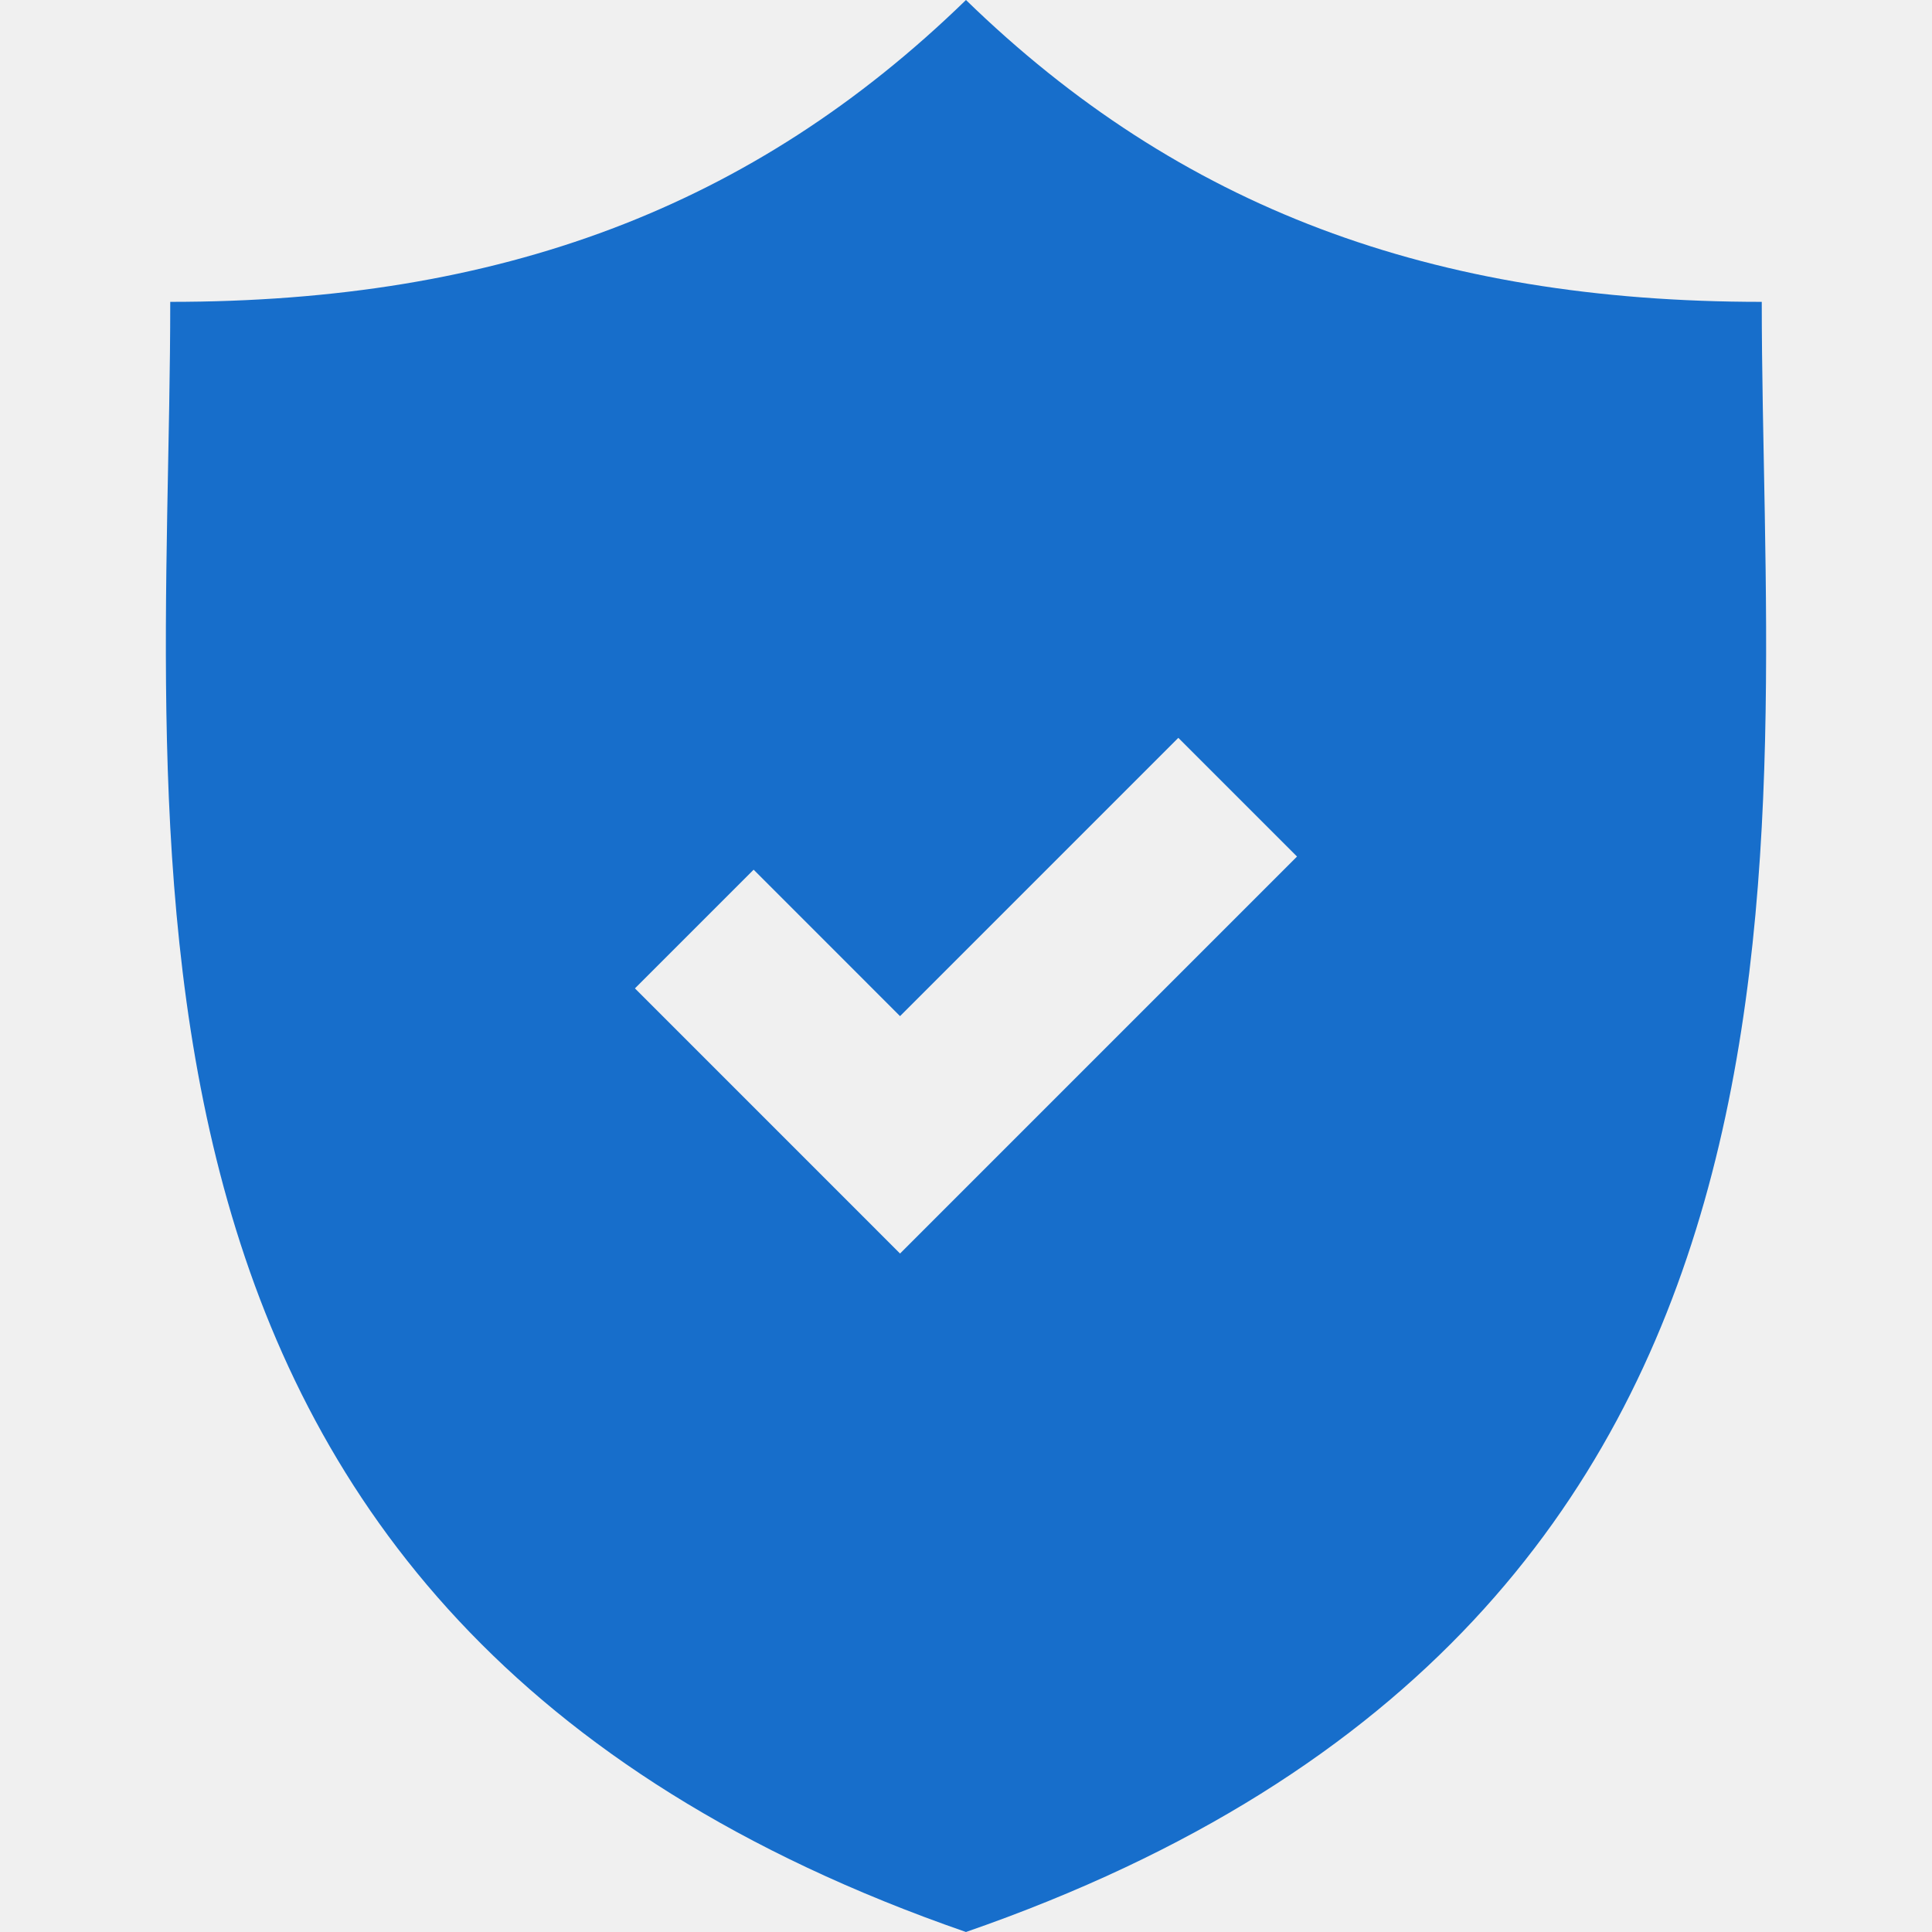
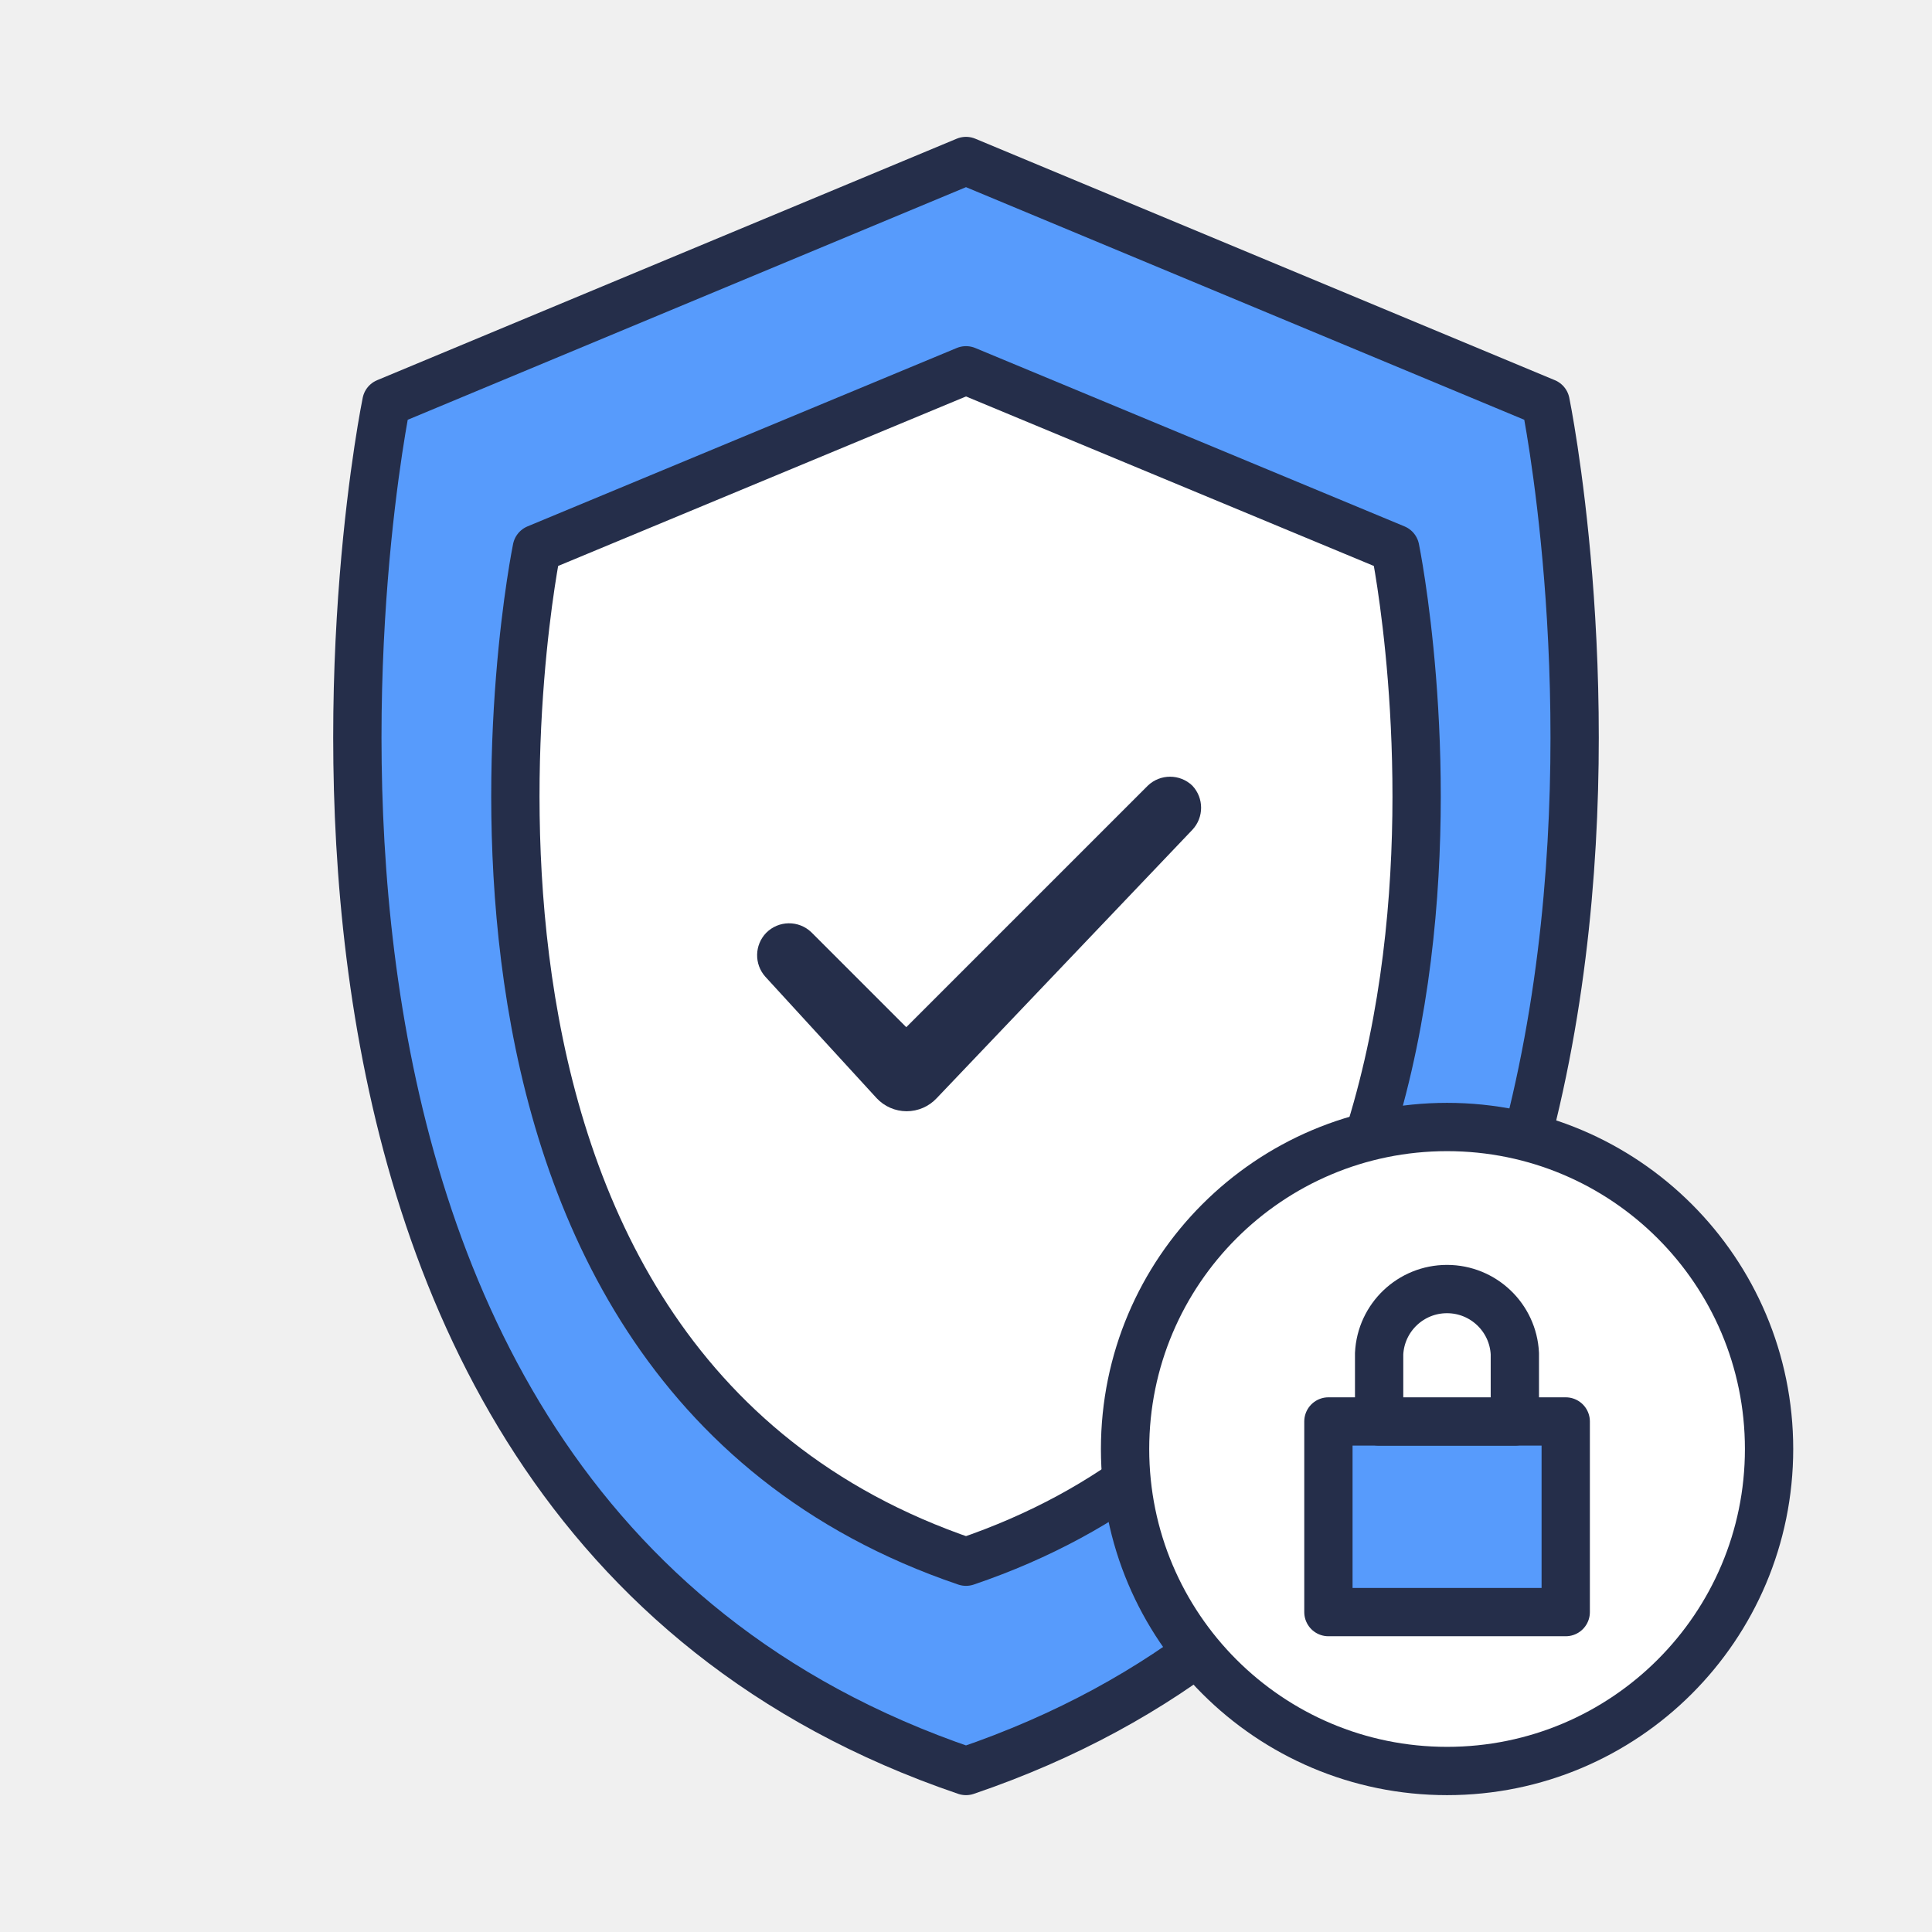
- <svg xmlns="http://www.w3.org/2000/svg" version="1.1" id="Capa_1" x="0px" y="0px" viewBox="0 0 347.971 347.971" style="enable-background:new 0 0 347.971 347.971;" xml:space="preserve" width="512px" height="512px">
-   <path d="M317.309,54.367C257.933,54.367,212.445,37.403,173.98,0C135.519,37.403,90.033,54.367,30.662,54.367  c0,97.405-20.155,236.937,143.317,293.604C337.463,291.305,317.309,151.773,317.309,54.367z M162.107,225.773l-47.749-47.756  l21.379-21.378l26.37,26.376l50.121-50.122l21.378,21.378L162.107,225.773z" fill="#176ecb" />
-   <g>
- </g>
-   <g>
- </g>
-   <g>
- </g>
-   <g>
- </g>
-   <g>
- </g>
-   <g>
- </g>
-   <g>
- </g>
-   <g>
- </g>
-   <g>
- </g>
-   <g>
- </g>
-   <g>
- </g>
-   <g>
- </g>
-   <g>
- </g>
-   <g>
- </g>
-   <g>
- </g>
+ <svg xmlns="http://www.w3.org/2000/svg" id="Layer_1" data-name="Layer 1" viewBox="0 0 120 120">
+   <defs>
+     <style>.cls-1{fill:#579bfc;}.cls-1,.cls-2{stroke:#252e4a;stroke-linecap:round;stroke-linejoin:round;stroke-width:3px;}.cls-2{fill:#fff;}.cls-3{fill:#252e4a;}</style>
+   </defs>
+   <path class="cls-1" d="M96,25,60,10,24,25S10,93,60,110C110,93,96,25,96,25Z" />
+   <path class="cls-2" d="M86.66,34.08,60,23,33.34,34.08S23,84.44,60,97C97,84.44,86.66,34.08,86.66,34.08Z" />
+   <circle class="cls-2" cx="89.88" cy="90" r="20" />
+   <path class="cls-3" d="M50.39,57.9l5.9,5.9,15-15a2,2,0,0,1,2.77,0h0a2,2,0,0,1,0,2.74L58.18,68.21a2.55,2.55,0,0,1-3.73,0l-6.91-7.54a2,2,0,0,1,.05-2.73h0A2,2,0,0,1,50.39,57.9Z" />
+   <rect class="cls-1" x="82.51" y="88.29" width="14.74" height="11.84" />
+   <path class="cls-2" d="M85.66,84.08a4.22,4.22,0,0,1,8.43,0v4.21H85.66Z" />
</svg>
